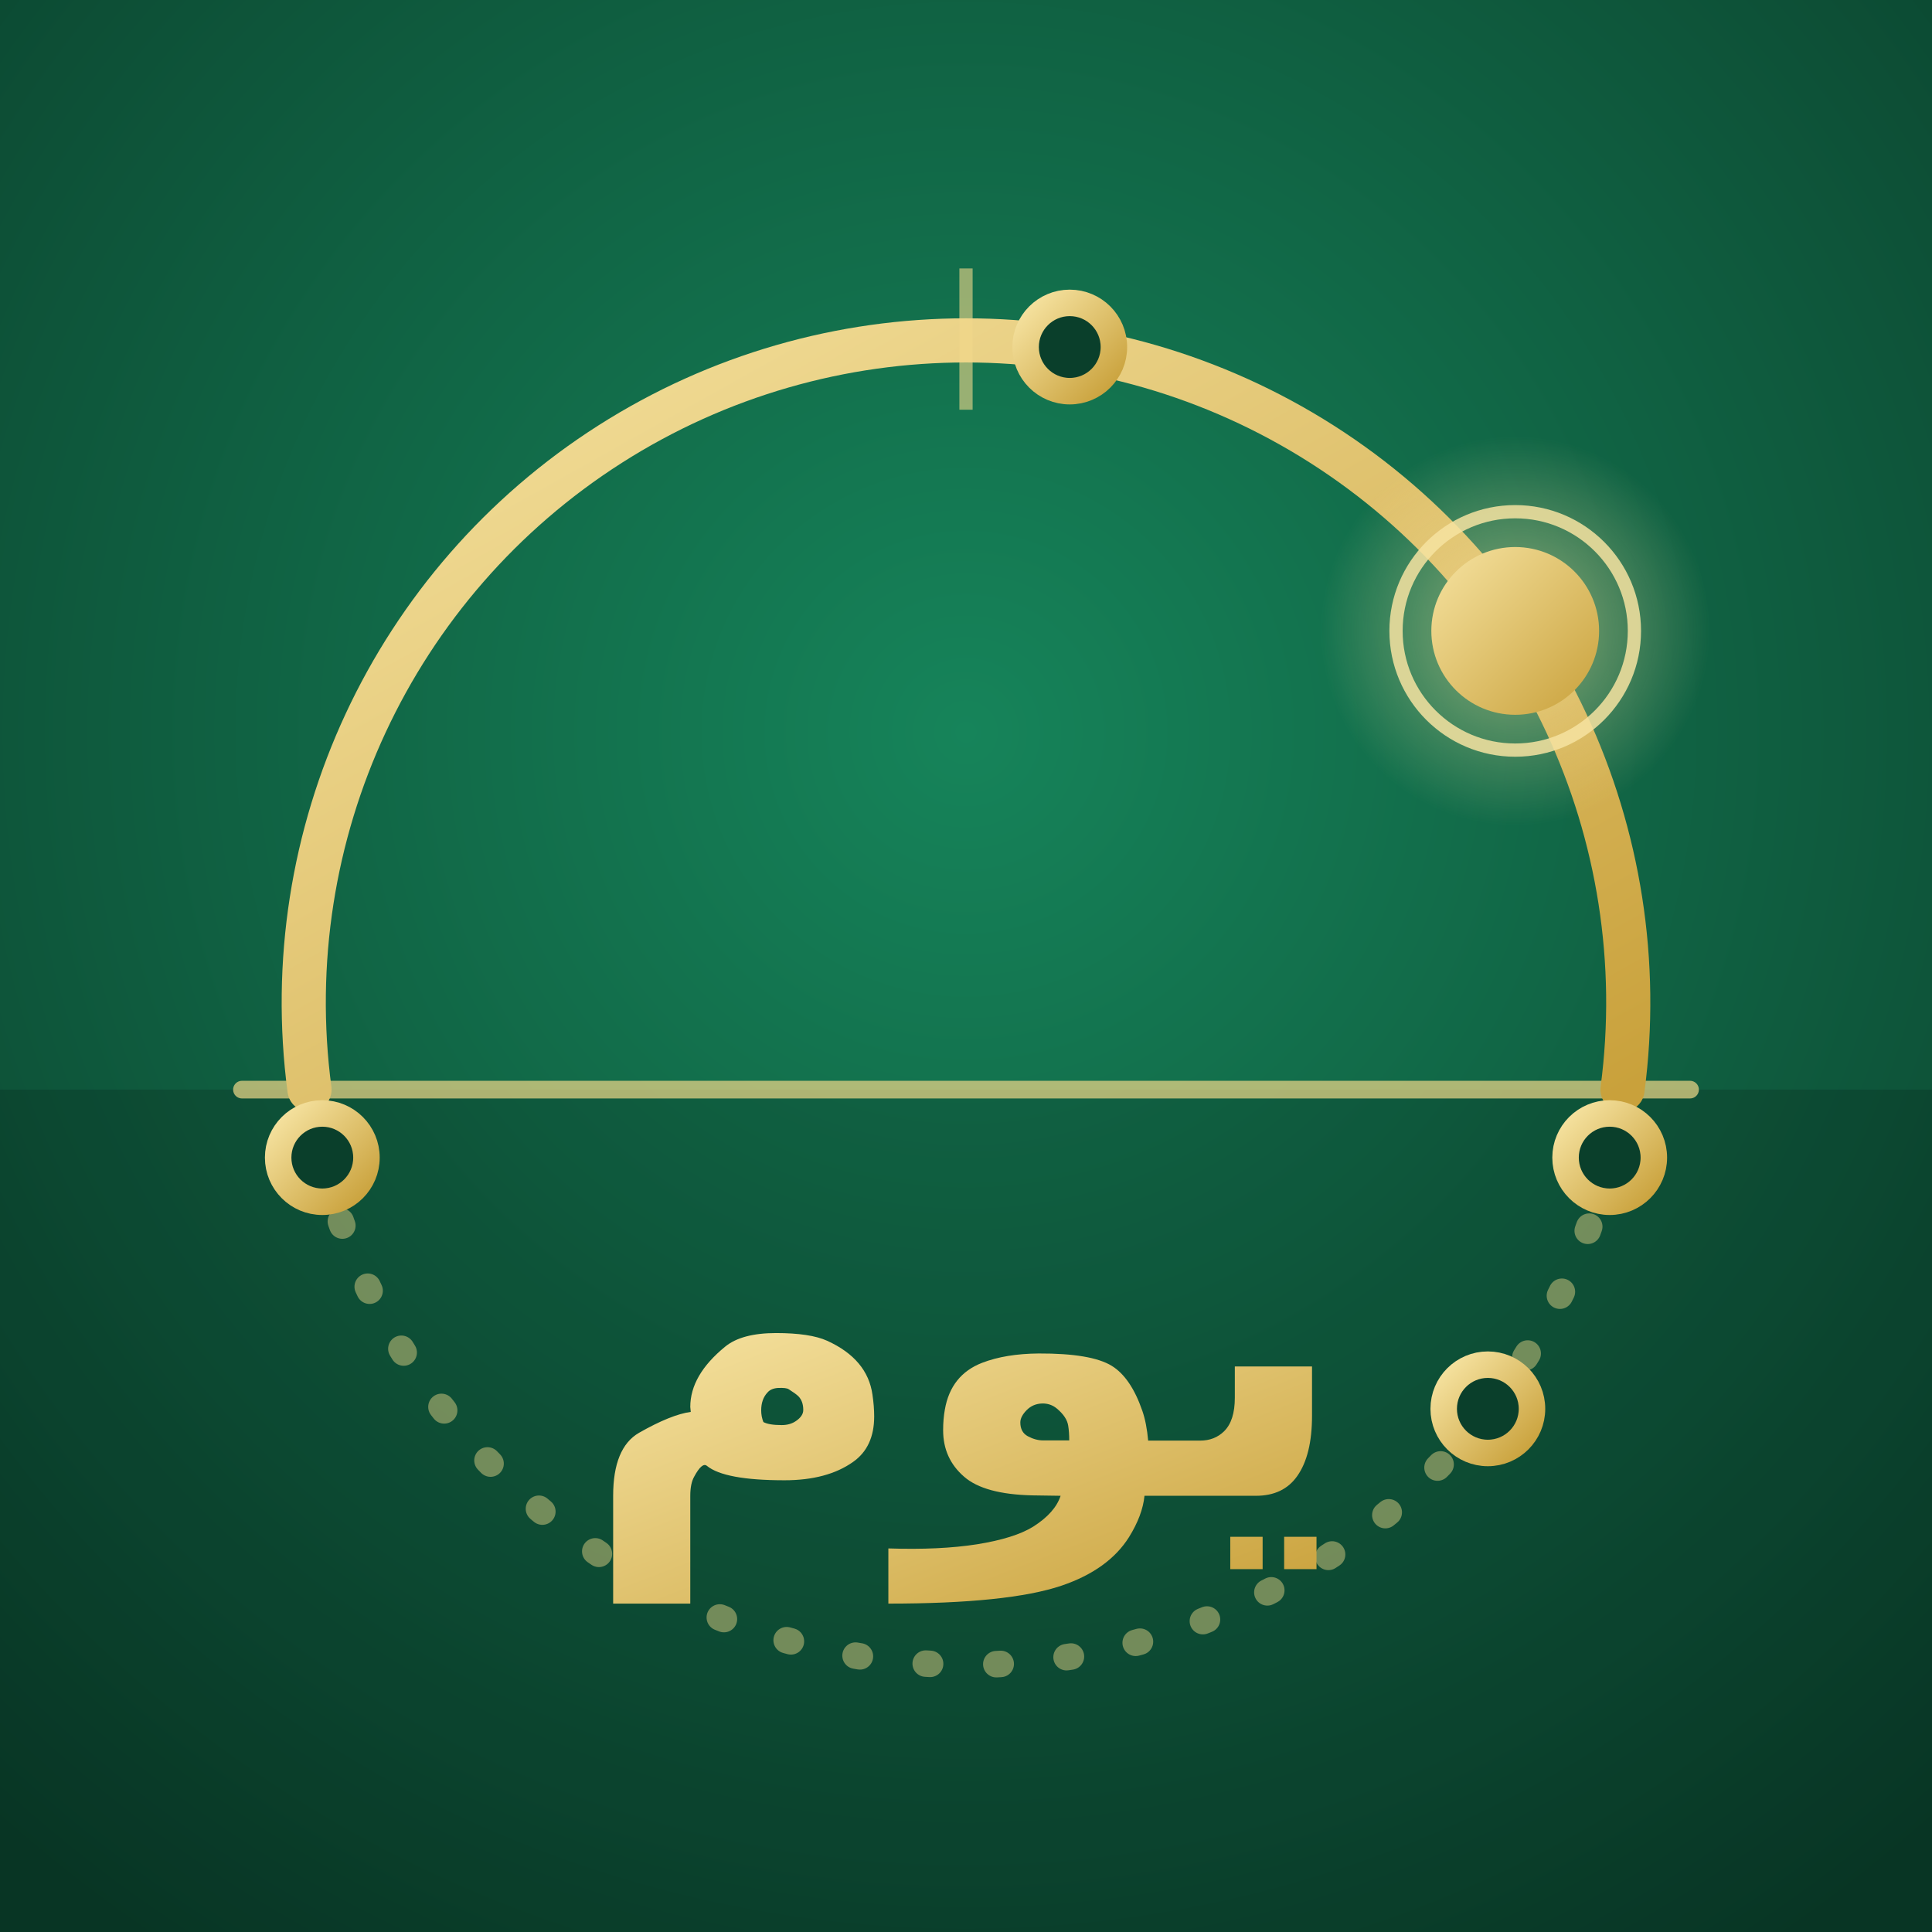
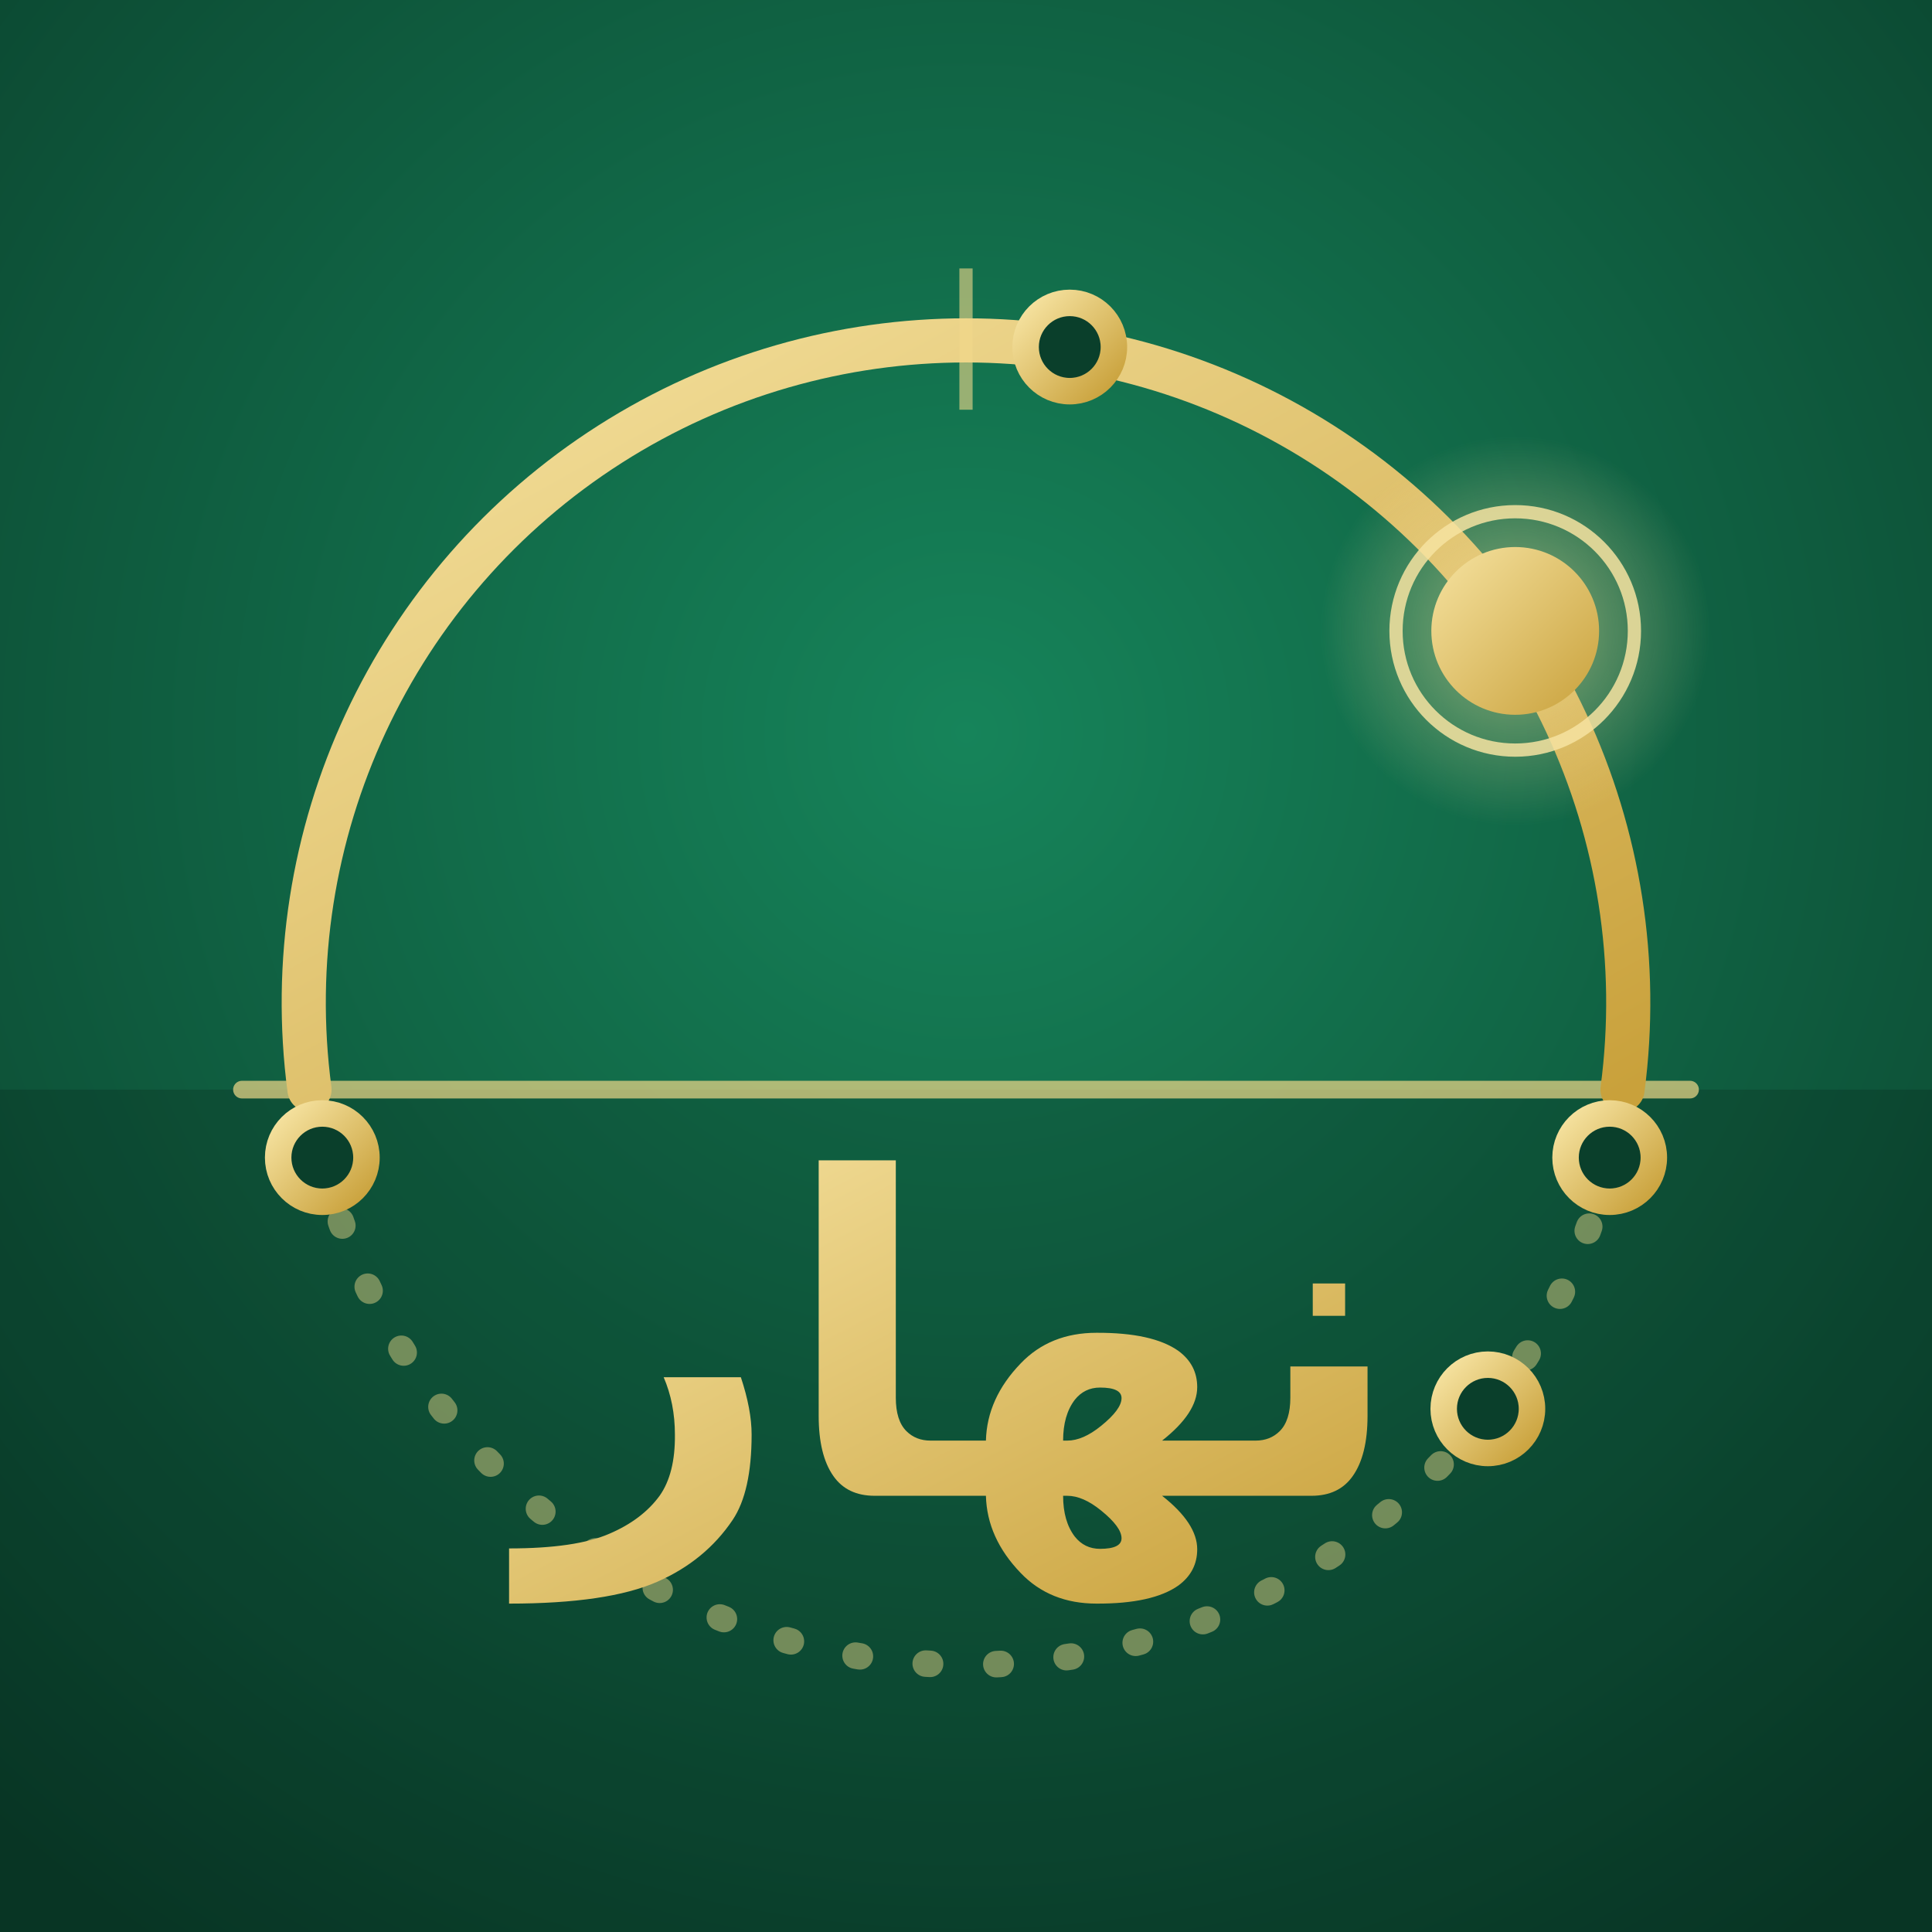
<svg xmlns="http://www.w3.org/2000/svg" viewBox="0 0 512 512">
  <defs>
    <radialGradient id="g" cx="50%" cy="38%" r="75%">
      <stop offset="0" stop-color="#16845A" />
      <stop offset="1" stop-color="#0A3F2B" />
    </radialGradient>
    <linearGradient id="o" x1="0" y1="0" x2="1" y2="1">
      <stop offset="0" stop-color="#F6E3A1" />
      <stop offset="1" stop-color="#C9A13B" />
    </linearGradient>
    <radialGradient id="glow">
      <stop offset="0" stop-color="#F6E3A1" stop-opacity=".55" />
      <stop offset="1" stop-color="#F6E3A1" stop-opacity="0" />
    </radialGradient>
  </defs>
  <rect width="512" height="512" fill="url(#g)" />
  <g transform="translate(256 256) scale(1.17) translate(-256 -216)">
    <rect x="-300" y="244" width="1100" height="600" fill="#000" opacity=".16" />
    <line x1="92" y1="244" x2="420" y2="244" stroke="#F1D98A" stroke-opacity=".7" stroke-width="4" stroke-linecap="round" />
    <path d="M404.7 244.0 A150 150 0 0 1 107.3 244.0" fill="none" stroke="#F1D98A" stroke-opacity=".45" stroke-width="6" stroke-linecap="round" stroke-dasharray="1 15" />
    <path d="M107.3 244.0 A150 150 0 1 1 404.7 244.0" fill="none" stroke="url(#o)" stroke-width="10" stroke-linecap="round" />
    <line x1="256.0" y1="58.0" x2="256.0" y2="90.0" stroke="#F1D98A" stroke-opacity=".6" stroke-width="3" />
    <circle cx="110.2" cy="259.4" r="10" fill="#0A3F2B" stroke="url(#o)" stroke-width="6" />
    <circle cx="279.5" cy="75.8" r="10" fill="#0A3F2B" stroke="url(#o)" stroke-width="6" />
    <circle cx="380.4" cy="140.1" r="44" fill="url(#glow)" />
    <circle cx="380.4" cy="140.1" r="27" fill="none" stroke="#F6E3A1" stroke-width="3" opacity=".85" />
    <circle cx="380.4" cy="140.1" r="19" fill="url(#o)" />
    <circle cx="401.8" cy="259.4" r="10" fill="#0A3F2B" stroke="url(#o)" stroke-width="6" />
    <circle cx="374.2" cy="316.3" r="10" fill="#0A3F2B" stroke="url(#o)" stroke-width="6" />
-     <text x="256" y="336" text-anchor="middle" font-family="Amiri" font-weight="700" font-size="100" fill="url(#o)">يوم</text>
+     <text x="256" y="336" text-anchor="middle" font-family="Amiri" font-weight="700" font-size="100" fill="url(#o)">نهار</text>
  </g>
</svg>
